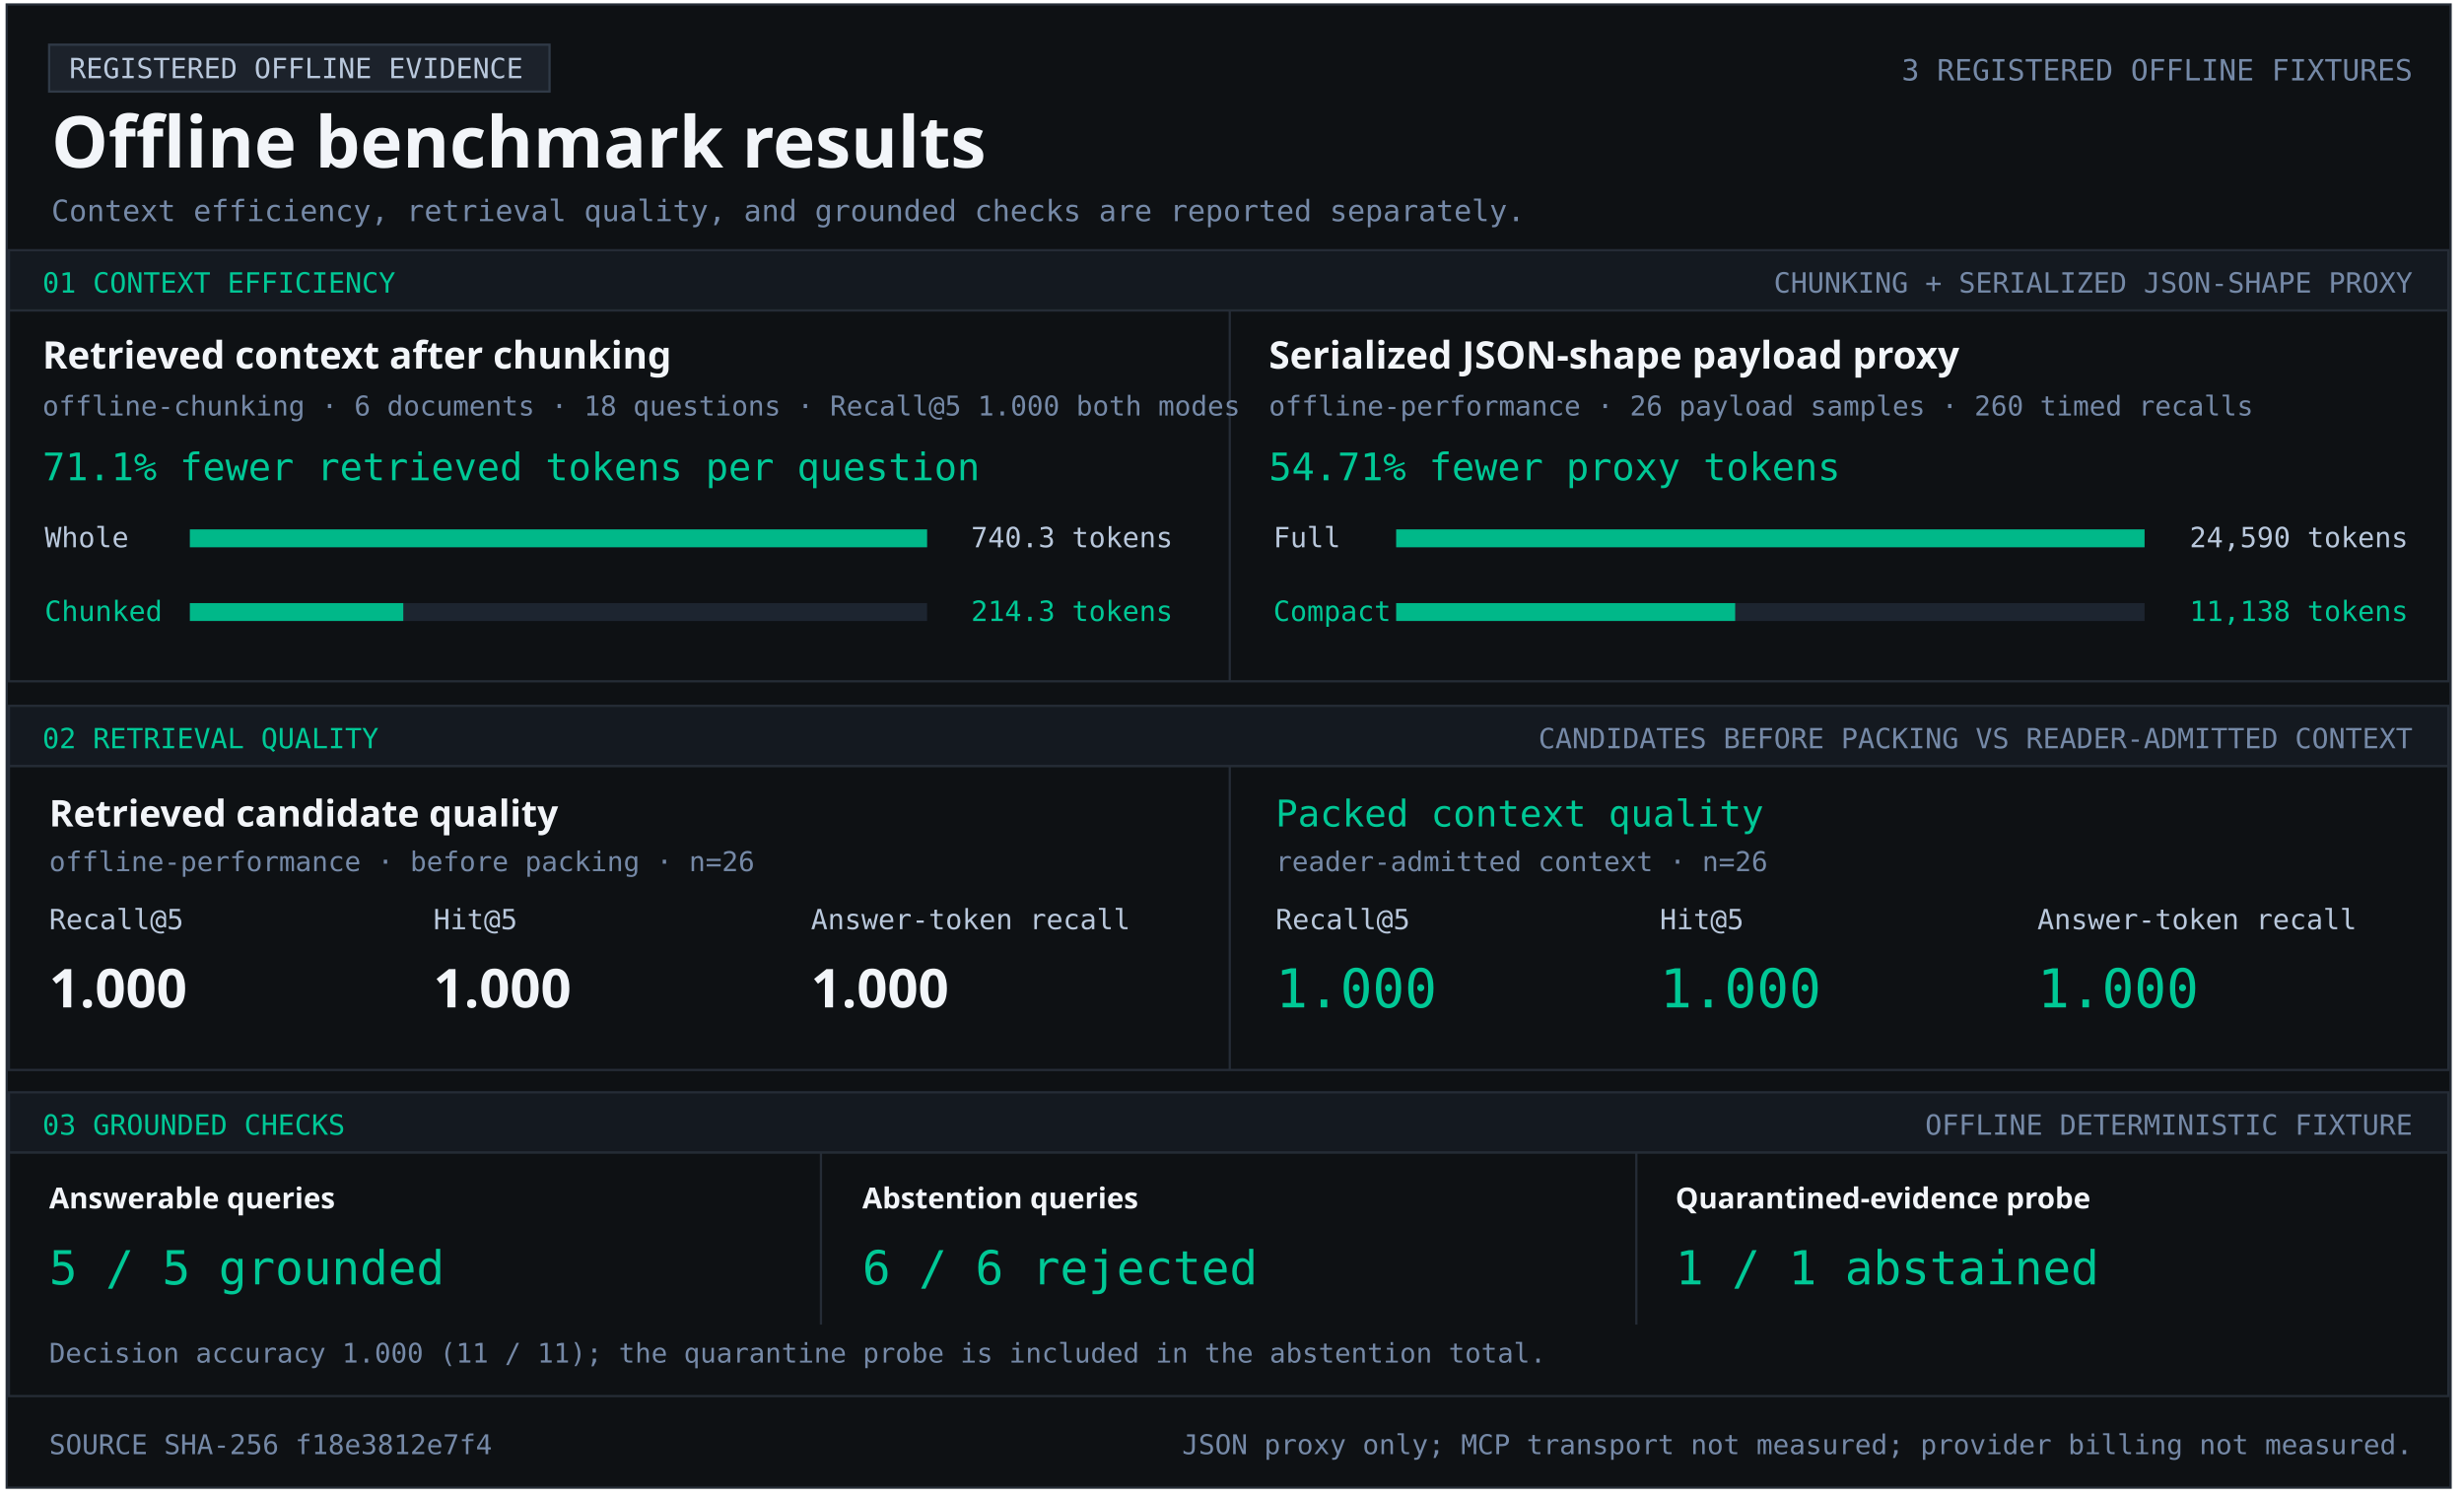
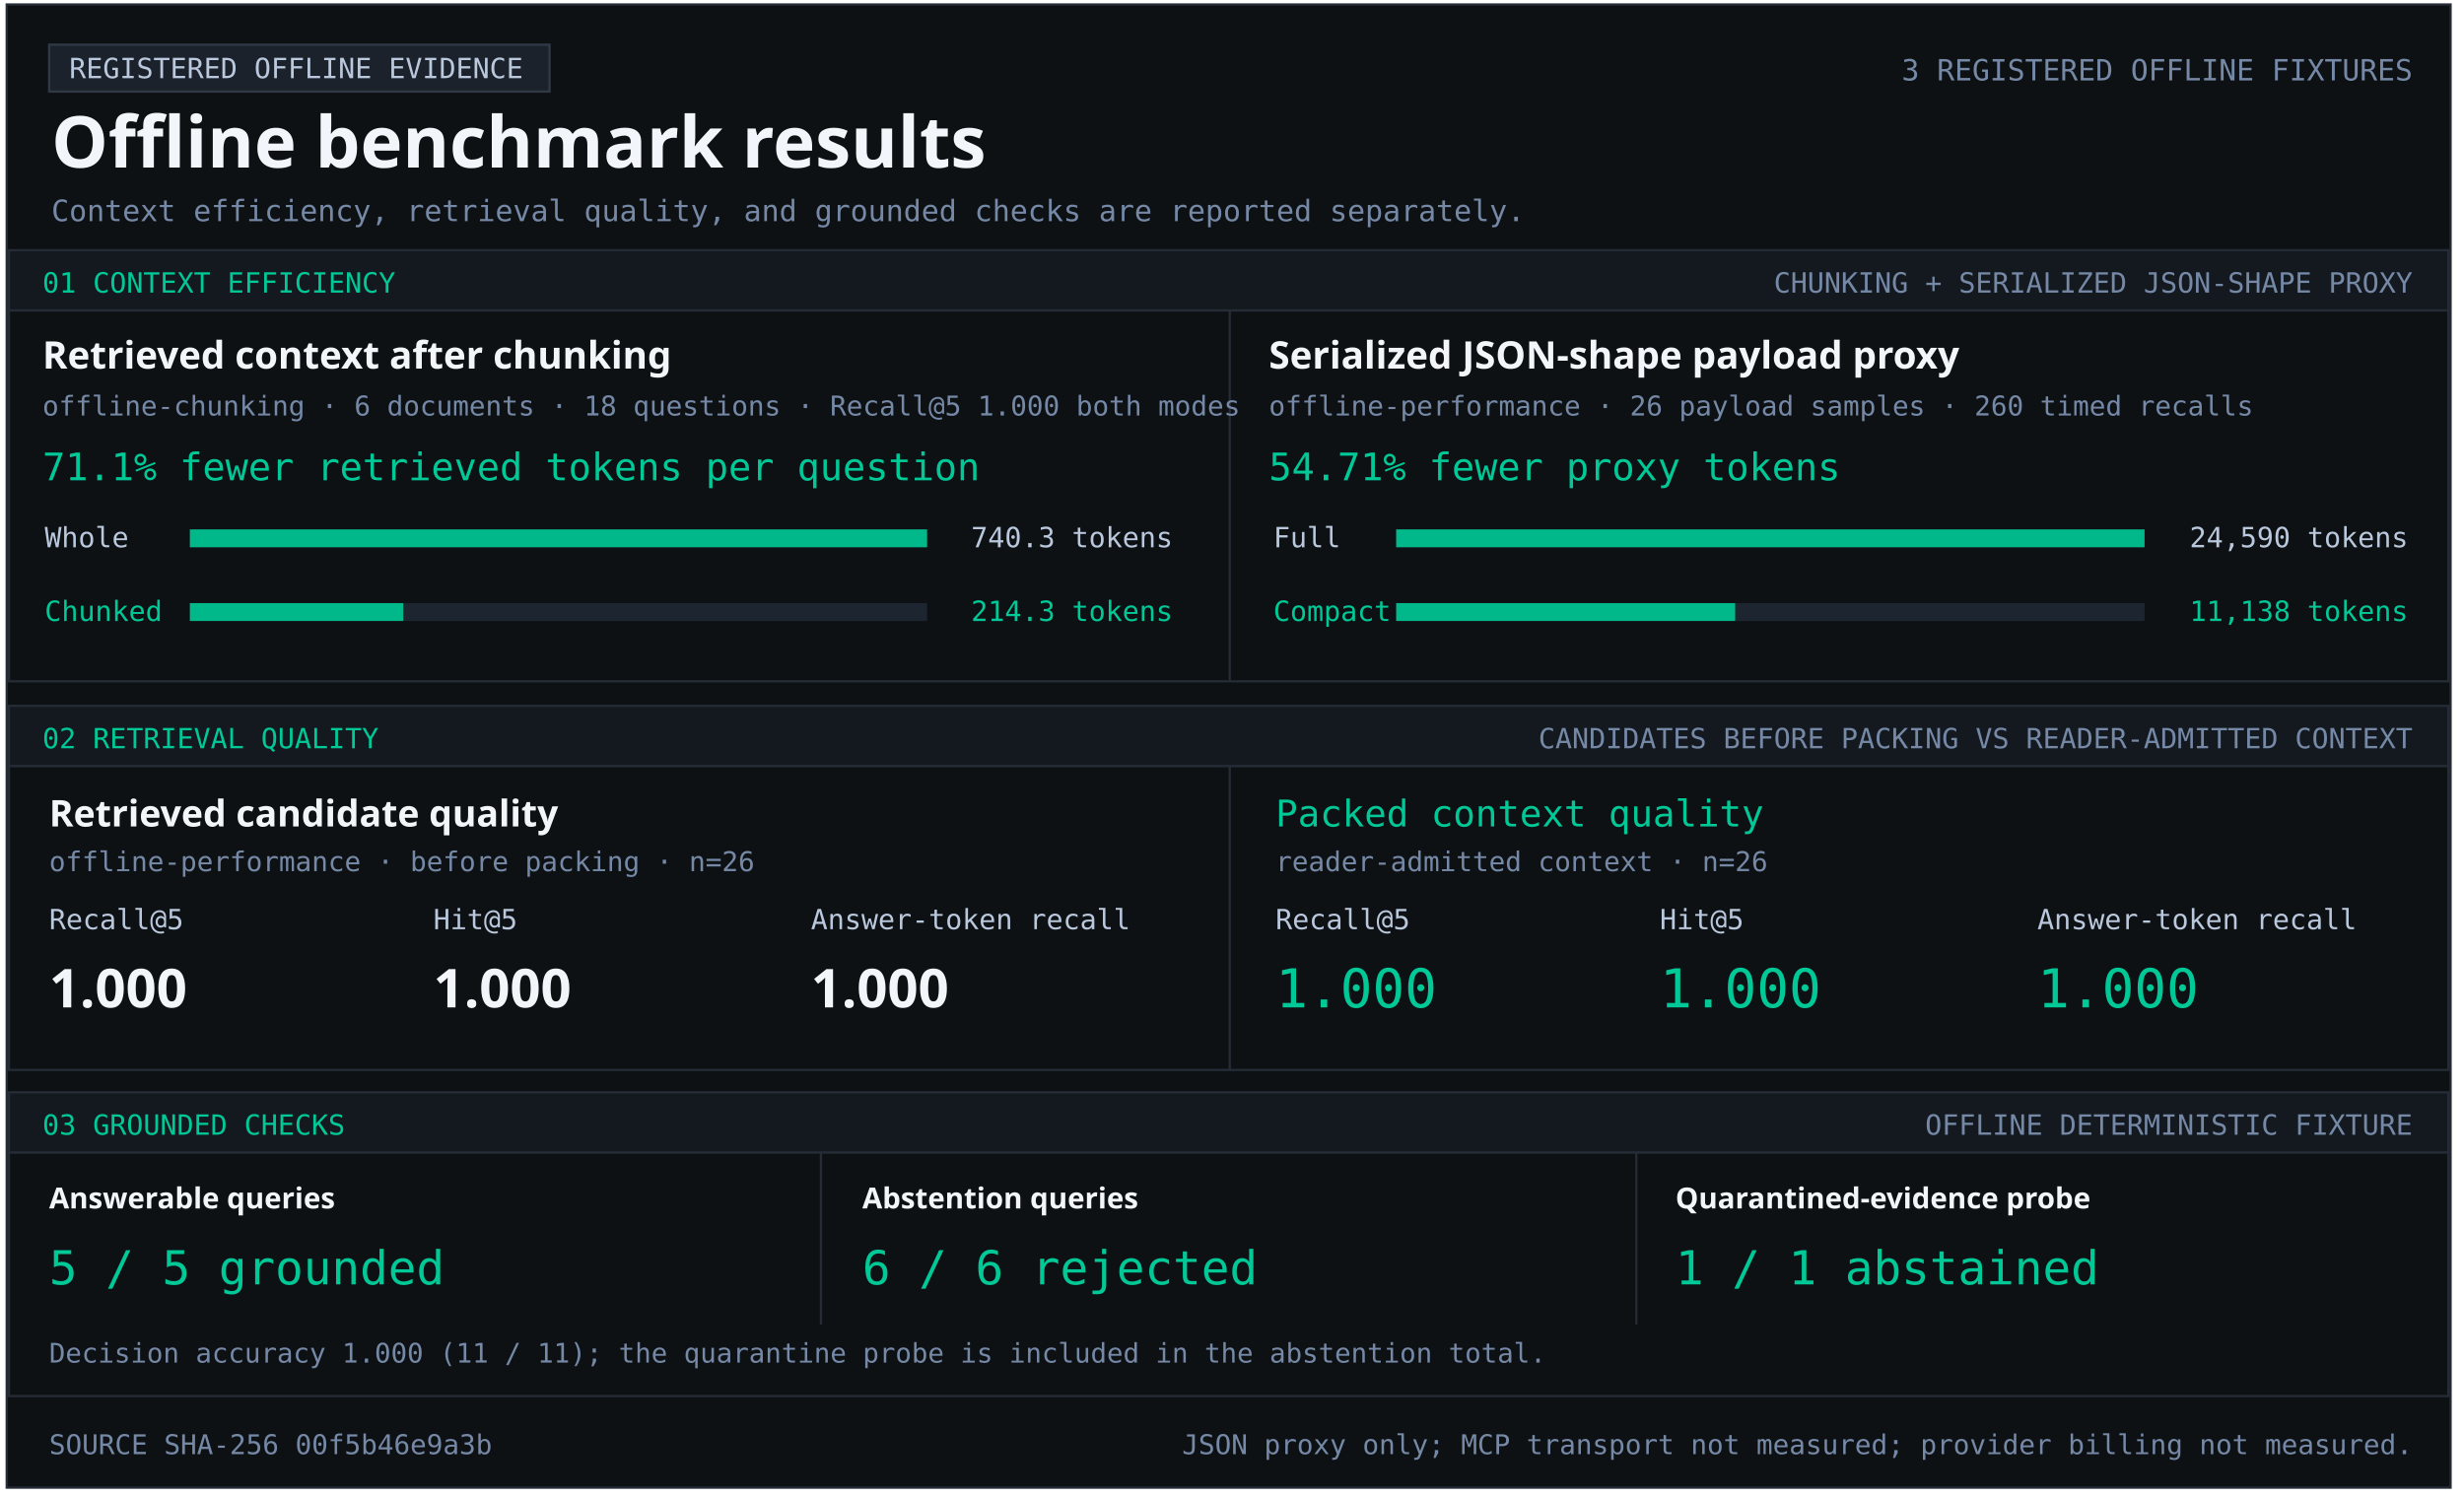
<svg xmlns="http://www.w3.org/2000/svg" width="1103" height="670" viewBox="0 0 1103 670" role="img" aria-labelledby="title desc">
  <style>text{font-family:Consolas,monospace;fill:#b9c8dc} .heading{font-family:Segoe UI,sans-serif;font-weight:700;fill:#f2f5f9} .green{fill:#00c896}.muted{fill:#7589a7}</style>
  <rect x="3" y="2" width="1094" height="664" fill="#0e1114" stroke="#252c36" />
  <rect x="22" y="20" width="224" height="21" fill="#1c222b" stroke="#303a47" />
  <text x="31" y="35" font-size="12.5" text-anchor="start">REGISTERED OFFLINE EVIDENCE</text>
  <text x="23" y="75" font-size="32" class="heading" text-anchor="start">Offline benchmark results</text>
  <text x="1080" y="36" font-size="13.1" class="muted" text-anchor="end">3 REGISTERED OFFLINE FIXTURES</text>
  <text x="23" y="99" font-size="13.2" class="muted" text-anchor="start">Context efficiency, retrieval quality, and grounded checks are reported separately.</text>
  <rect x="4" y="112" width="1092" height="27" fill="#141920" stroke="#252c36" />
  <text x="19" y="131" font-size="12.5" class="green" text-anchor="start">01  CONTEXT EFFICIENCY</text>
  <text x="1080" y="131" font-size="12.5" class="muted" text-anchor="end">CHUNKING + SERIALIZED JSON-SHAPE PROXY</text>
  <rect x="4" y="139" width="1092" height="166" fill="#0e1114" stroke="#252c36" />
  <rect x="550" y="139" width="1" height="166" fill="#252c36" />
  <text x="19" y="165" font-size="17" class="heading" text-anchor="start">Retrieved context after chunking</text>
  <text x="19" y="186" font-size="12.2" class="muted" text-anchor="start">offline-chunking · 6 documents · 18 questions · Recall@5 1.000 both modes</text>
  <text x="19" y="215" font-size="17" class="green" text-anchor="start">71.1% fewer retrieved tokens per question</text>
  <text x="20" y="245" font-size="12.5" text-anchor="start">Whole</text>
  <rect x="85" y="237" width="330" height="8" fill="#1d2530" />
  <rect x="85" y="237" width="330.00" height="8" fill="#00b889" />
  <text x="525" y="245" font-size="12.5" text-anchor="end">740.3 tokens</text>
  <text x="20" y="278" font-size="12.5" class="green" text-anchor="start">Chunked</text>
  <rect x="85" y="270" width="330" height="8" fill="#1d2530" />
  <rect x="85" y="270" width="95.53" height="8" fill="#00b889" />
  <text x="525" y="278" font-size="12.5" class="green" text-anchor="end">214.3 tokens</text>
  <text x="568" y="165" font-size="17" class="heading" text-anchor="start">Serialized JSON-shape payload proxy</text>
  <text x="568" y="186" font-size="12.2" class="muted" text-anchor="start">offline-performance · 26 payload samples · 260 timed recalls</text>
  <text x="568" y="215" font-size="17" class="green" text-anchor="start">54.71% fewer proxy tokens</text>
  <text x="570" y="245" font-size="12.5" text-anchor="start">Full</text>
  <rect x="625" y="237" width="335" height="8" fill="#1d2530" />
  <rect x="625" y="237" width="335.00" height="8" fill="#00b889" />
  <text x="1078" y="245" font-size="12.5" text-anchor="end">24,590 tokens</text>
  <text x="570" y="278" font-size="12.5" class="green" text-anchor="start">Compact</text>
  <rect x="625" y="270" width="335" height="8" fill="#1d2530" />
  <rect x="625" y="270" width="151.74" height="8" fill="#00b889" />
  <text x="1078" y="278" font-size="12.5" class="green" text-anchor="end">11,138 tokens</text>
  <rect x="4" y="316" width="1092" height="27" fill="#141920" stroke="#252c36" />
  <text x="19" y="335" font-size="12.5" class="green" text-anchor="start">02  RETRIEVAL QUALITY</text>
  <text x="1080" y="335" font-size="12.5" class="muted" text-anchor="end">CANDIDATES BEFORE PACKING VS READER-ADMITTED CONTEXT</text>
  <rect x="4" y="343" width="1092" height="136" fill="#0e1114" stroke="#252c36" />
  <rect x="550" y="343" width="1" height="136" fill="#252c36" />
  <text x="22" y="370" font-size="16.5" class="heading" text-anchor="start">Retrieved candidate quality</text>
  <text x="22" y="390" font-size="12.2" class="muted" text-anchor="start">offline-performance · before packing · n=26</text>
  <text x="22" y="416" font-size="12.5" text-anchor="start">Recall@5</text>
  <text x="194" y="416" font-size="12.5" text-anchor="start">Hit@5</text>
  <text x="363" y="416" font-size="12.5" text-anchor="start">Answer-token recall</text>
  <text x="22" y="451" font-size="24" class="heading" text-anchor="start">1.000</text>
  <text x="194" y="451" font-size="24" class="heading" text-anchor="start">1.000</text>
  <text x="363" y="451" font-size="24" class="heading" text-anchor="start">1.000</text>
  <text x="571" y="370" font-size="16.5" class="green" text-anchor="start">Packed context quality</text>
  <text x="571" y="390" font-size="12.2" class="muted" text-anchor="start">reader-admitted context · n=26</text>
  <text x="571" y="416" font-size="12.5" text-anchor="start">Recall@5</text>
  <text x="743" y="416" font-size="12.5" text-anchor="start">Hit@5</text>
  <text x="912" y="416" font-size="12.5" text-anchor="start">Answer-token recall</text>
  <text x="571" y="451" font-size="24" class="green" text-anchor="start">1.000</text>
  <text x="743" y="451" font-size="24" class="green" text-anchor="start">1.000</text>
  <text x="912" y="451" font-size="24" class="green" text-anchor="start">1.000</text>
  <rect x="4" y="489" width="1092" height="27" fill="#141920" stroke="#252c36" />
  <text x="19" y="508" font-size="12.5" class="green" text-anchor="start">03  GROUNDED CHECKS</text>
  <text x="1080" y="508" font-size="12.5" class="muted" text-anchor="end">OFFLINE DETERMINISTIC FIXTURE</text>
  <rect x="4" y="516" width="1092" height="109" fill="#0e1114" stroke="#252c36" />
  <rect x="367" y="516" width="1" height="77" fill="#252c36" />
  <rect x="732" y="516" width="1" height="77" fill="#252c36" />
  <text x="22" y="541" font-size="13" class="heading" text-anchor="start">Answerable queries</text>
  <text x="22" y="575" font-size="21" class="green" text-anchor="start">5 / 5 grounded</text>
  <text x="386" y="541" font-size="13" class="heading" text-anchor="start">Abstention queries</text>
  <text x="386" y="575" font-size="21" class="green" text-anchor="start">6 / 6 rejected</text>
  <text x="750" y="541" font-size="13" class="heading" text-anchor="start">Quarantined-evidence probe</text>
  <text x="750" y="575" font-size="21" class="green" text-anchor="start">1 / 1 abstained</text>
  <text x="22" y="610" font-size="12.1" class="muted" text-anchor="start">Decision accuracy 1.000 (11 / 11); the quarantine probe is included in the abstention total.</text>
-   <text x="22" y="651" font-size="12.2" class="muted" text-anchor="start">SOURCE SHA-256  f18e3812e7f4</text>
+   <text x="22" y="651" font-size="12.2" class="muted" text-anchor="start">SOURCE SHA-256  00f5b46e9a3b</text>
  <text x="1080" y="651" font-size="12.2" class="muted" text-anchor="end">JSON proxy only; MCP transport not measured; provider billing not measured.</text>
</svg>
